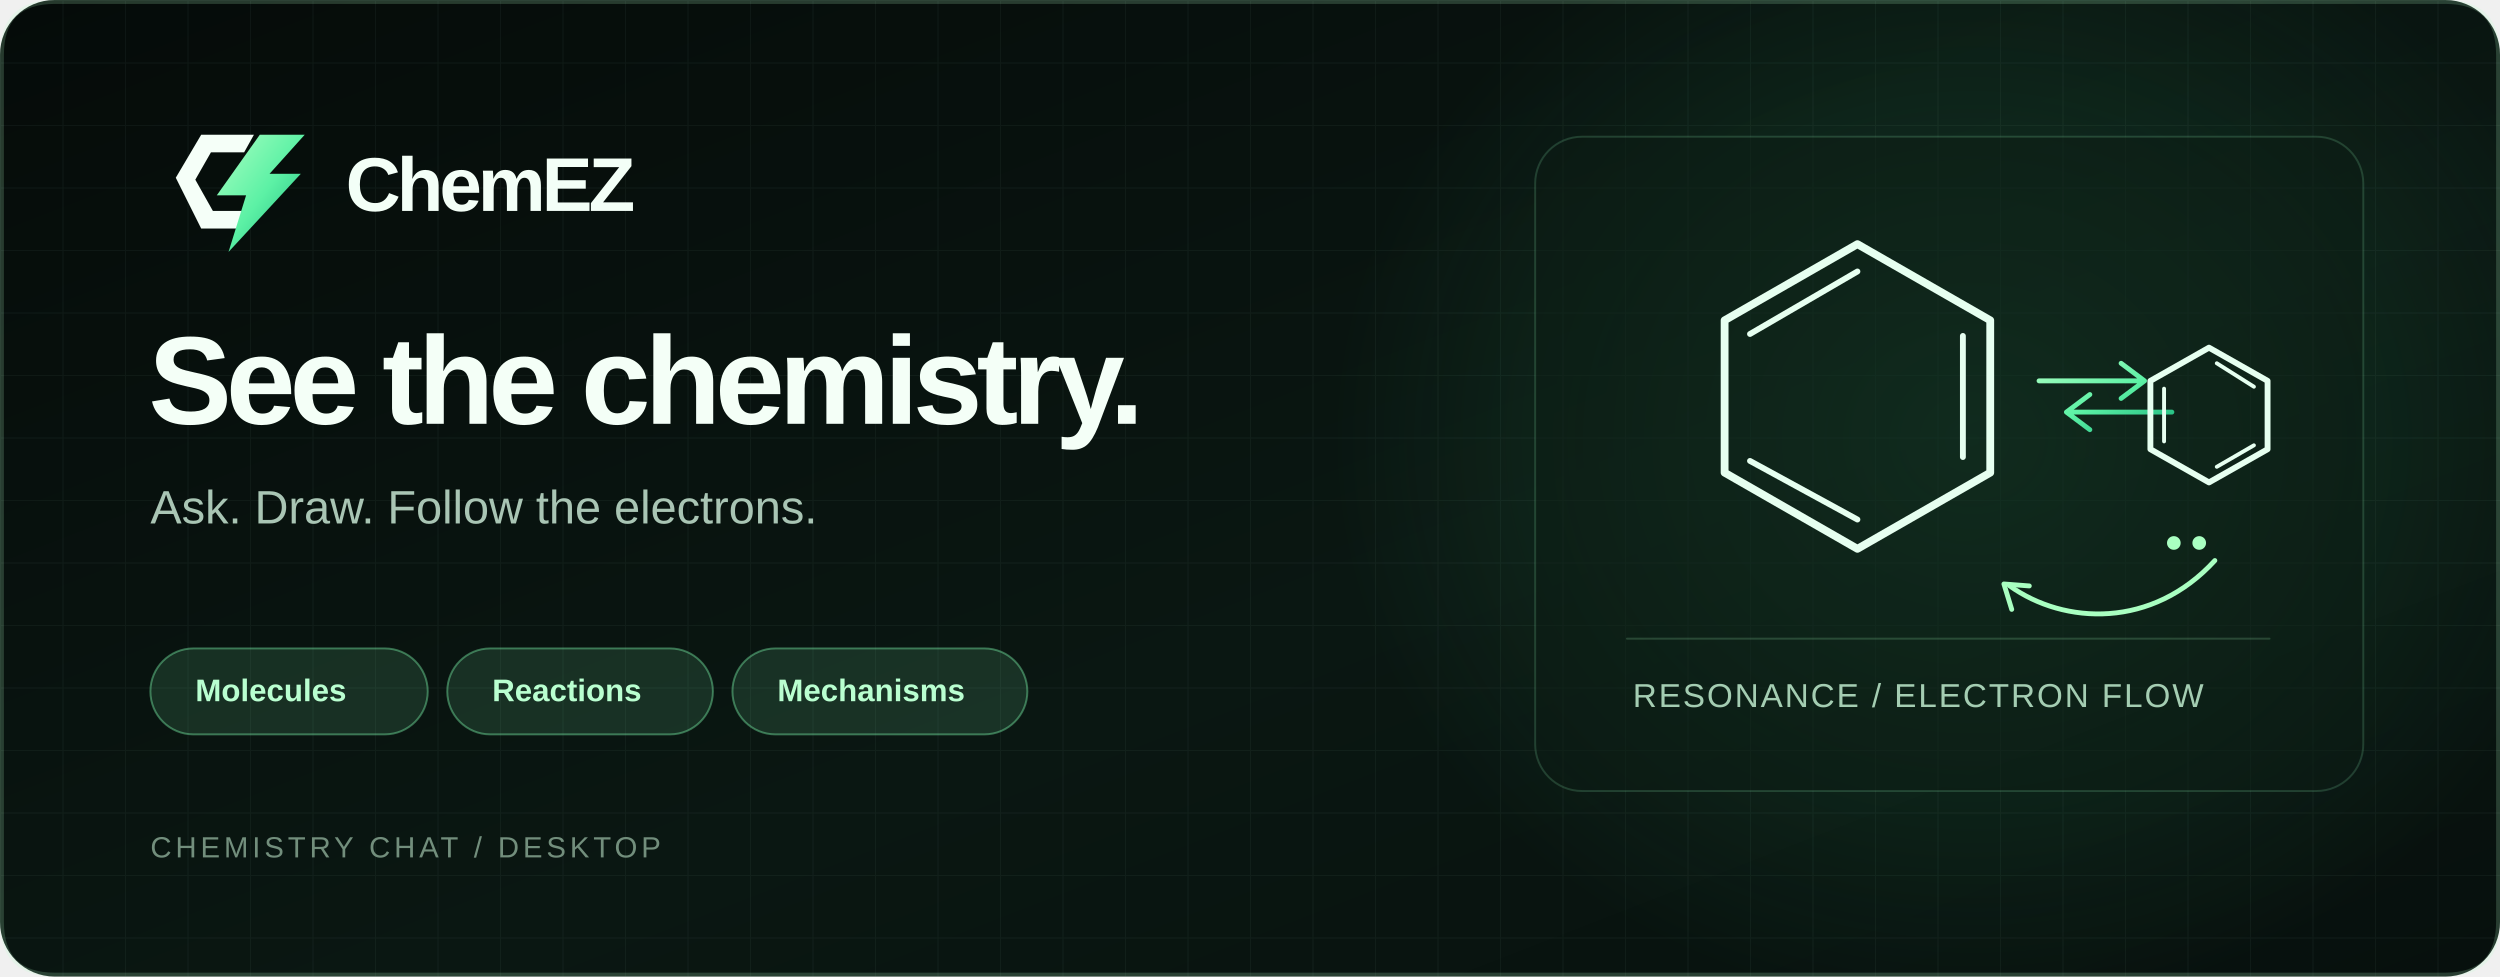
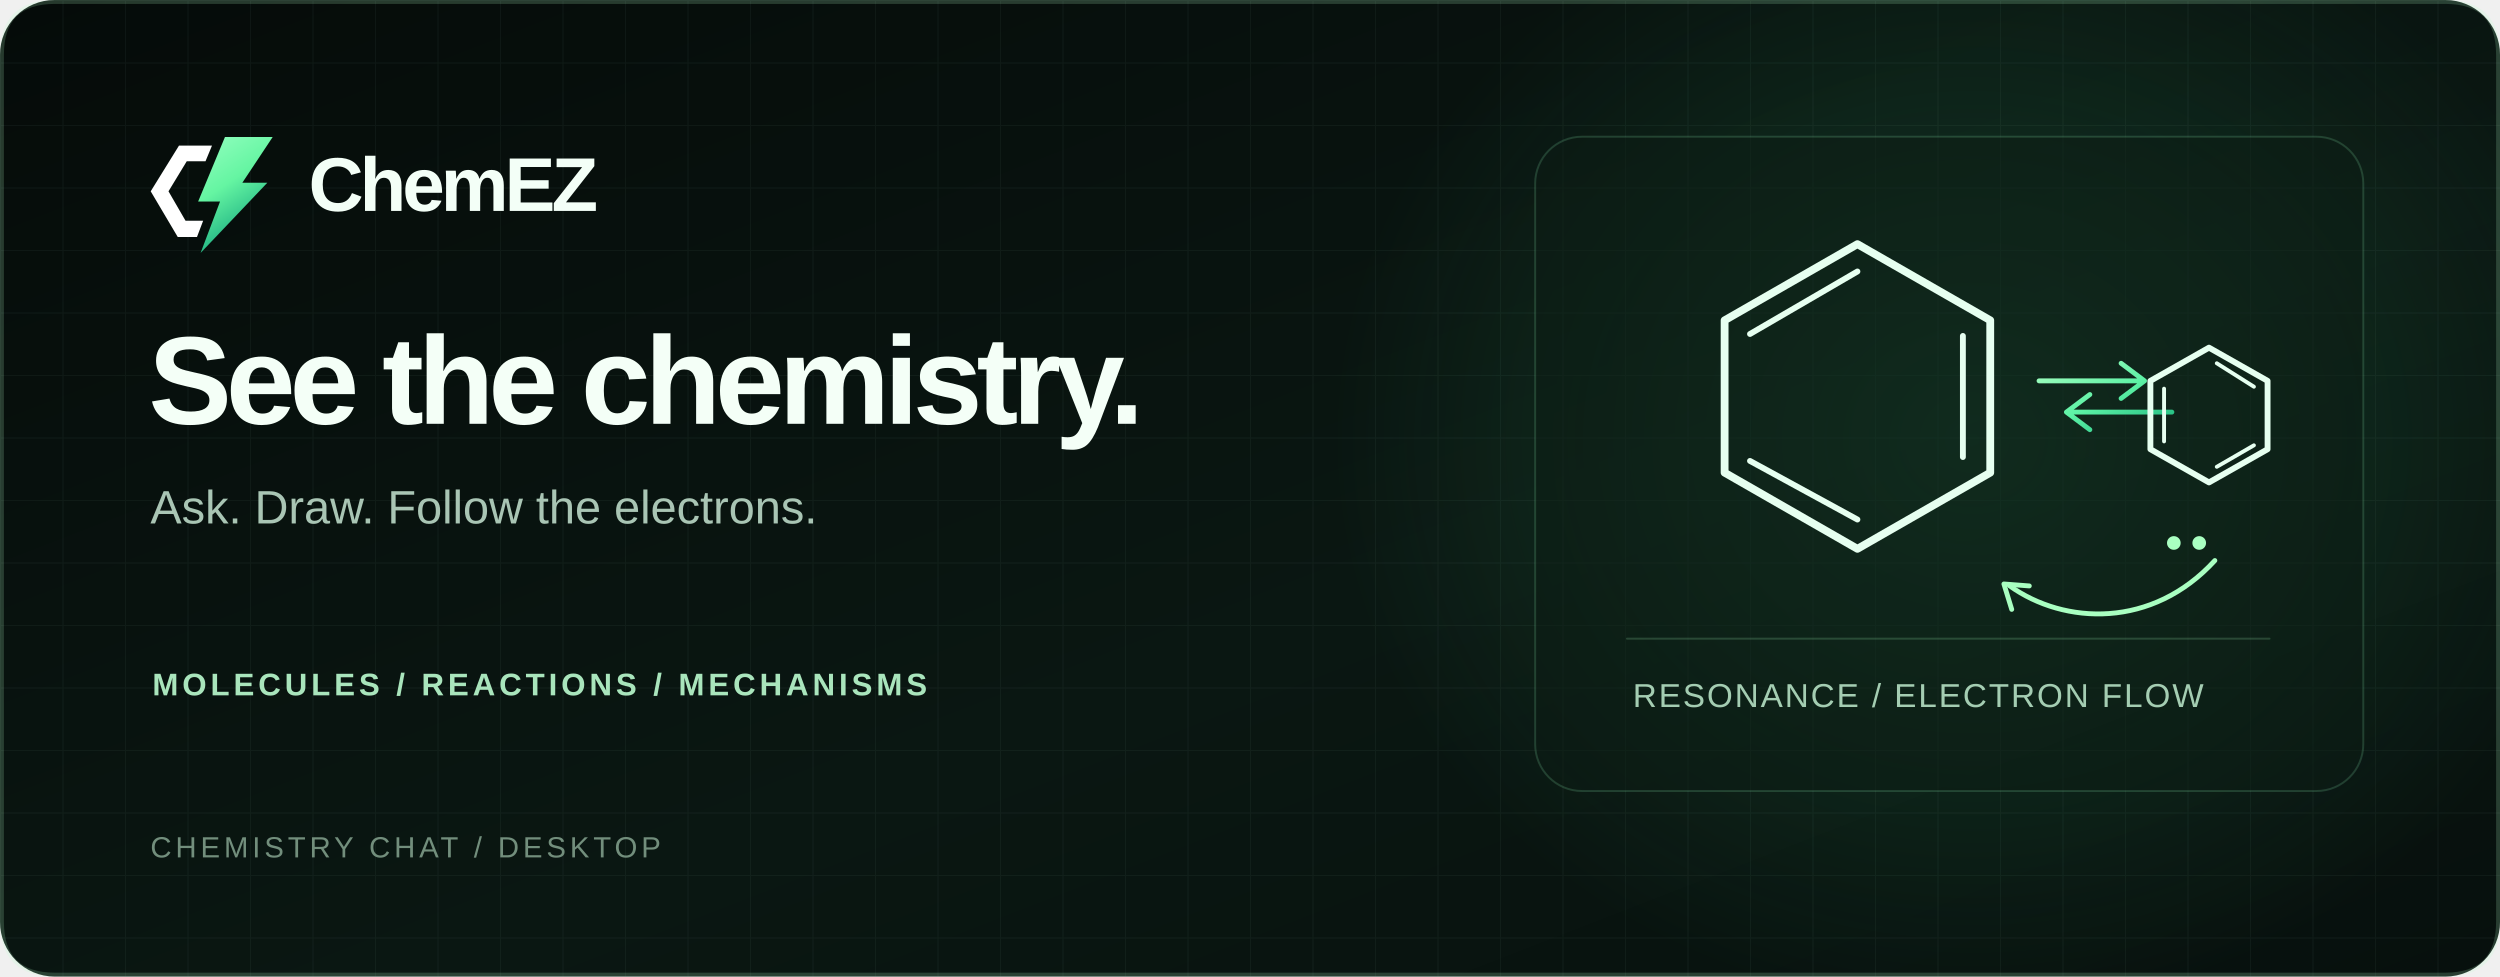
<svg xmlns="http://www.w3.org/2000/svg" width="1280" height="500" viewBox="0 0 1280 500" role="img" aria-labelledby="title desc">
  <defs>
    <linearGradient id="background" x2="1" y2="1">
      <stop stop-color="#050b09" />
      <stop offset=".58" stop-color="#0a1712" />
      <stop offset="1" stop-color="#07100d" />
    </linearGradient>
    <linearGradient id="mint" x2="1" y2="1">
      <stop stop-color="#a9ffc1" />
      <stop offset=".52" stop-color="#5cf1a5" />
      <stop offset="1" stop-color="#1ab47c" />
+     </linearGradient>
+     <linearGradient id="original-bolt" x1="165.217" y1="26" x2="365.028" y2="331.953" gradientUnits="userSpaceOnUse">
+       <stop stop-color="#94FFC0" />
+       <stop offset=".48" stop-color="#65F5A2" />
+       <stop offset="1" stop-color="#13A77E" />
    </linearGradient>
    <linearGradient id="fade" x2="1">
      <stop stop-color="#5cf1a5" stop-opacity=".5" />
      <stop offset="1" stop-color="#5cf1a5" stop-opacity="0" />
    </linearGradient>
    <radialGradient id="glow">
      <stop stop-color="#48e994" stop-opacity=".18" />
      <stop offset="1" stop-color="#48e994" stop-opacity="0" />
    </radialGradient>
    <pattern id="grid" width="32" height="32" patternUnits="userSpaceOnUse">
      <path d="M32 0H0V32" fill="none" stroke="#c4ffe0" stroke-opacity=".045" />
    </pattern>
    <filter id="blur">
      <feGaussianBlur stdDeviation="28" />
    </filter>
  </defs>
  <rect width="1280" height="500" rx="28" fill="url(#background)" />
  <rect width="1280" height="500" rx="28" fill="url(#grid)" />
  <ellipse cx="1010" cy="225" rx="330" ry="295" fill="url(#glow)" />
  <path d="M28 1H1252Q1279 1 1279 28V472Q1279 499 1252 499H28Q1 499 1 472V28Q1 1 28 1Z" fill="none" stroke="#b4ffcc" stroke-opacity=".19" stroke-width="2" />
-   <g transform="translate(75 69)">
-     <path d="M15 22 28 0h27l-5 9H33L25 23l9 16h19l-5 9H28Z" fill="#f5fff8" />
-     <path d="M58 0h23L63 20h16L42 60l9-29H36Z" fill="url(#mint)" />
-     <text x="102" y="39" fill="#f3fff7" font-family="Arial,Helvetica,sans-serif" font-size="39" font-weight="700" letter-spacing="-2">ChemEZ</text>
+   <g transform="translate(75 66) scale(.16)">
+     <path d="M103.956 53.53H209.6L188.9 103.47H128.93L70.44 199.701L124.99 293.93H181.3L161.6 345.873H100.023L13.5 199.701L103.956 53.53Z" fill="#fff" />
+     <path d="M251.085 26H403.811L306.8 172.171H386.769L173.083 397L235.353 232.475H165.217L251.085 26Z" fill="url(#original-bolt)" />
  </g>
+   <text x="158" y="108" fill="#f3fff7" font-family="Arial,Helvetica,sans-serif" font-size="39" font-weight="700" letter-spacing="-2">ChemEZ</text>
  <g font-family="Arial,Helvetica,sans-serif">
    <text x="76" y="217" fill="#f4fff7" font-size="64" font-weight="700" letter-spacing="-3">See the chemistry.</text>
    <text x="77" y="268" fill="#a9c5b4" font-size="24">Ask. Draw. Follow the electrons.</text>
    <path d="M78 300H630" stroke="url(#fade)" />
-     <g font-size="16" font-weight="600">
-       <rect x="77" y="332" width="142" height="44" rx="22" fill="#7bf2aa" fill-opacity=".13" stroke="#7bf2aa" stroke-opacity=".42" />
-       <text x="100" y="359" fill="#b9ffd0">Molecules</text>
-       <rect x="229" y="332" width="136" height="44" rx="22" fill="#7bf2aa" fill-opacity=".13" stroke="#7bf2aa" stroke-opacity=".42" />
-       <text x="252" y="359" fill="#b9ffd0">Reactions</text>
-       <rect x="375" y="332" width="151" height="44" rx="22" fill="#7bf2aa" fill-opacity=".13" stroke="#7bf2aa" stroke-opacity=".42" />
-       <text x="398" y="359" fill="#b9ffd0">Mechanisms</text>
-     </g>
+     <text x="78" y="356" fill="#a9e5bc" font-size="16" font-weight="600" letter-spacing="2">MOLECULES  /  REACTIONS  /  MECHANISMS</text>
    <text x="77" y="439" fill="#728e7c" font-size="15" letter-spacing="2">CHEMISTRY CHAT  /  DESKTOP</text>
  </g>
  <g transform="translate(810 93)" fill="none" stroke-linecap="round" stroke-linejoin="round">
    <rect x="-24" y="-23" width="424" height="335" rx="24" fill="#0c1b15" fill-opacity=".52" stroke="#93ffc0" stroke-opacity=".17" />
    <path d="M73 71 141 32 209 71 209 149 141 188 73 149Z" stroke="#e6fff0" stroke-width="4" />
    <path d="M86 78 141 46M195 79v62M141 173 86 143" stroke="#e6fff0" stroke-width="3" />
    <path d="M234 102h54m-12-9 12 9-12 9M302 118h-54m12-9-12 9 12 9" stroke="url(#mint)" stroke-width="2.5" />
    <path d="M321 85 351 102v35l-30 17-30-17v-35Z" stroke="#e6fff0" stroke-width="3" />
    <path d="M325 93 344 105M298 106v27M344 135 325 146" stroke="#e6fff0" stroke-width="2" />
    <path d="M324 194c-32 35-77 33-105 13" stroke="#a9ffc1" stroke-width="2.5" />
    <path d="m229 207-13-1 4 13" stroke="#a9ffc1" stroke-width="2.5" />
    <circle cx="303" cy="185" r="3.5" fill="#a9ffc1" stroke="none" />
    <circle cx="316" cy="185" r="3.5" fill="#a9ffc1" stroke="none" />
    <path d="M23 234H352" stroke="#a9ffc1" stroke-opacity=".18" />
    <text x="26" y="269" fill="#a4cdb2" stroke="none" font-family="Arial,Helvetica,sans-serif" font-size="17" letter-spacing="1">RESONANCE  /  ELECTRON FLOW</text>
  </g>
</svg>
